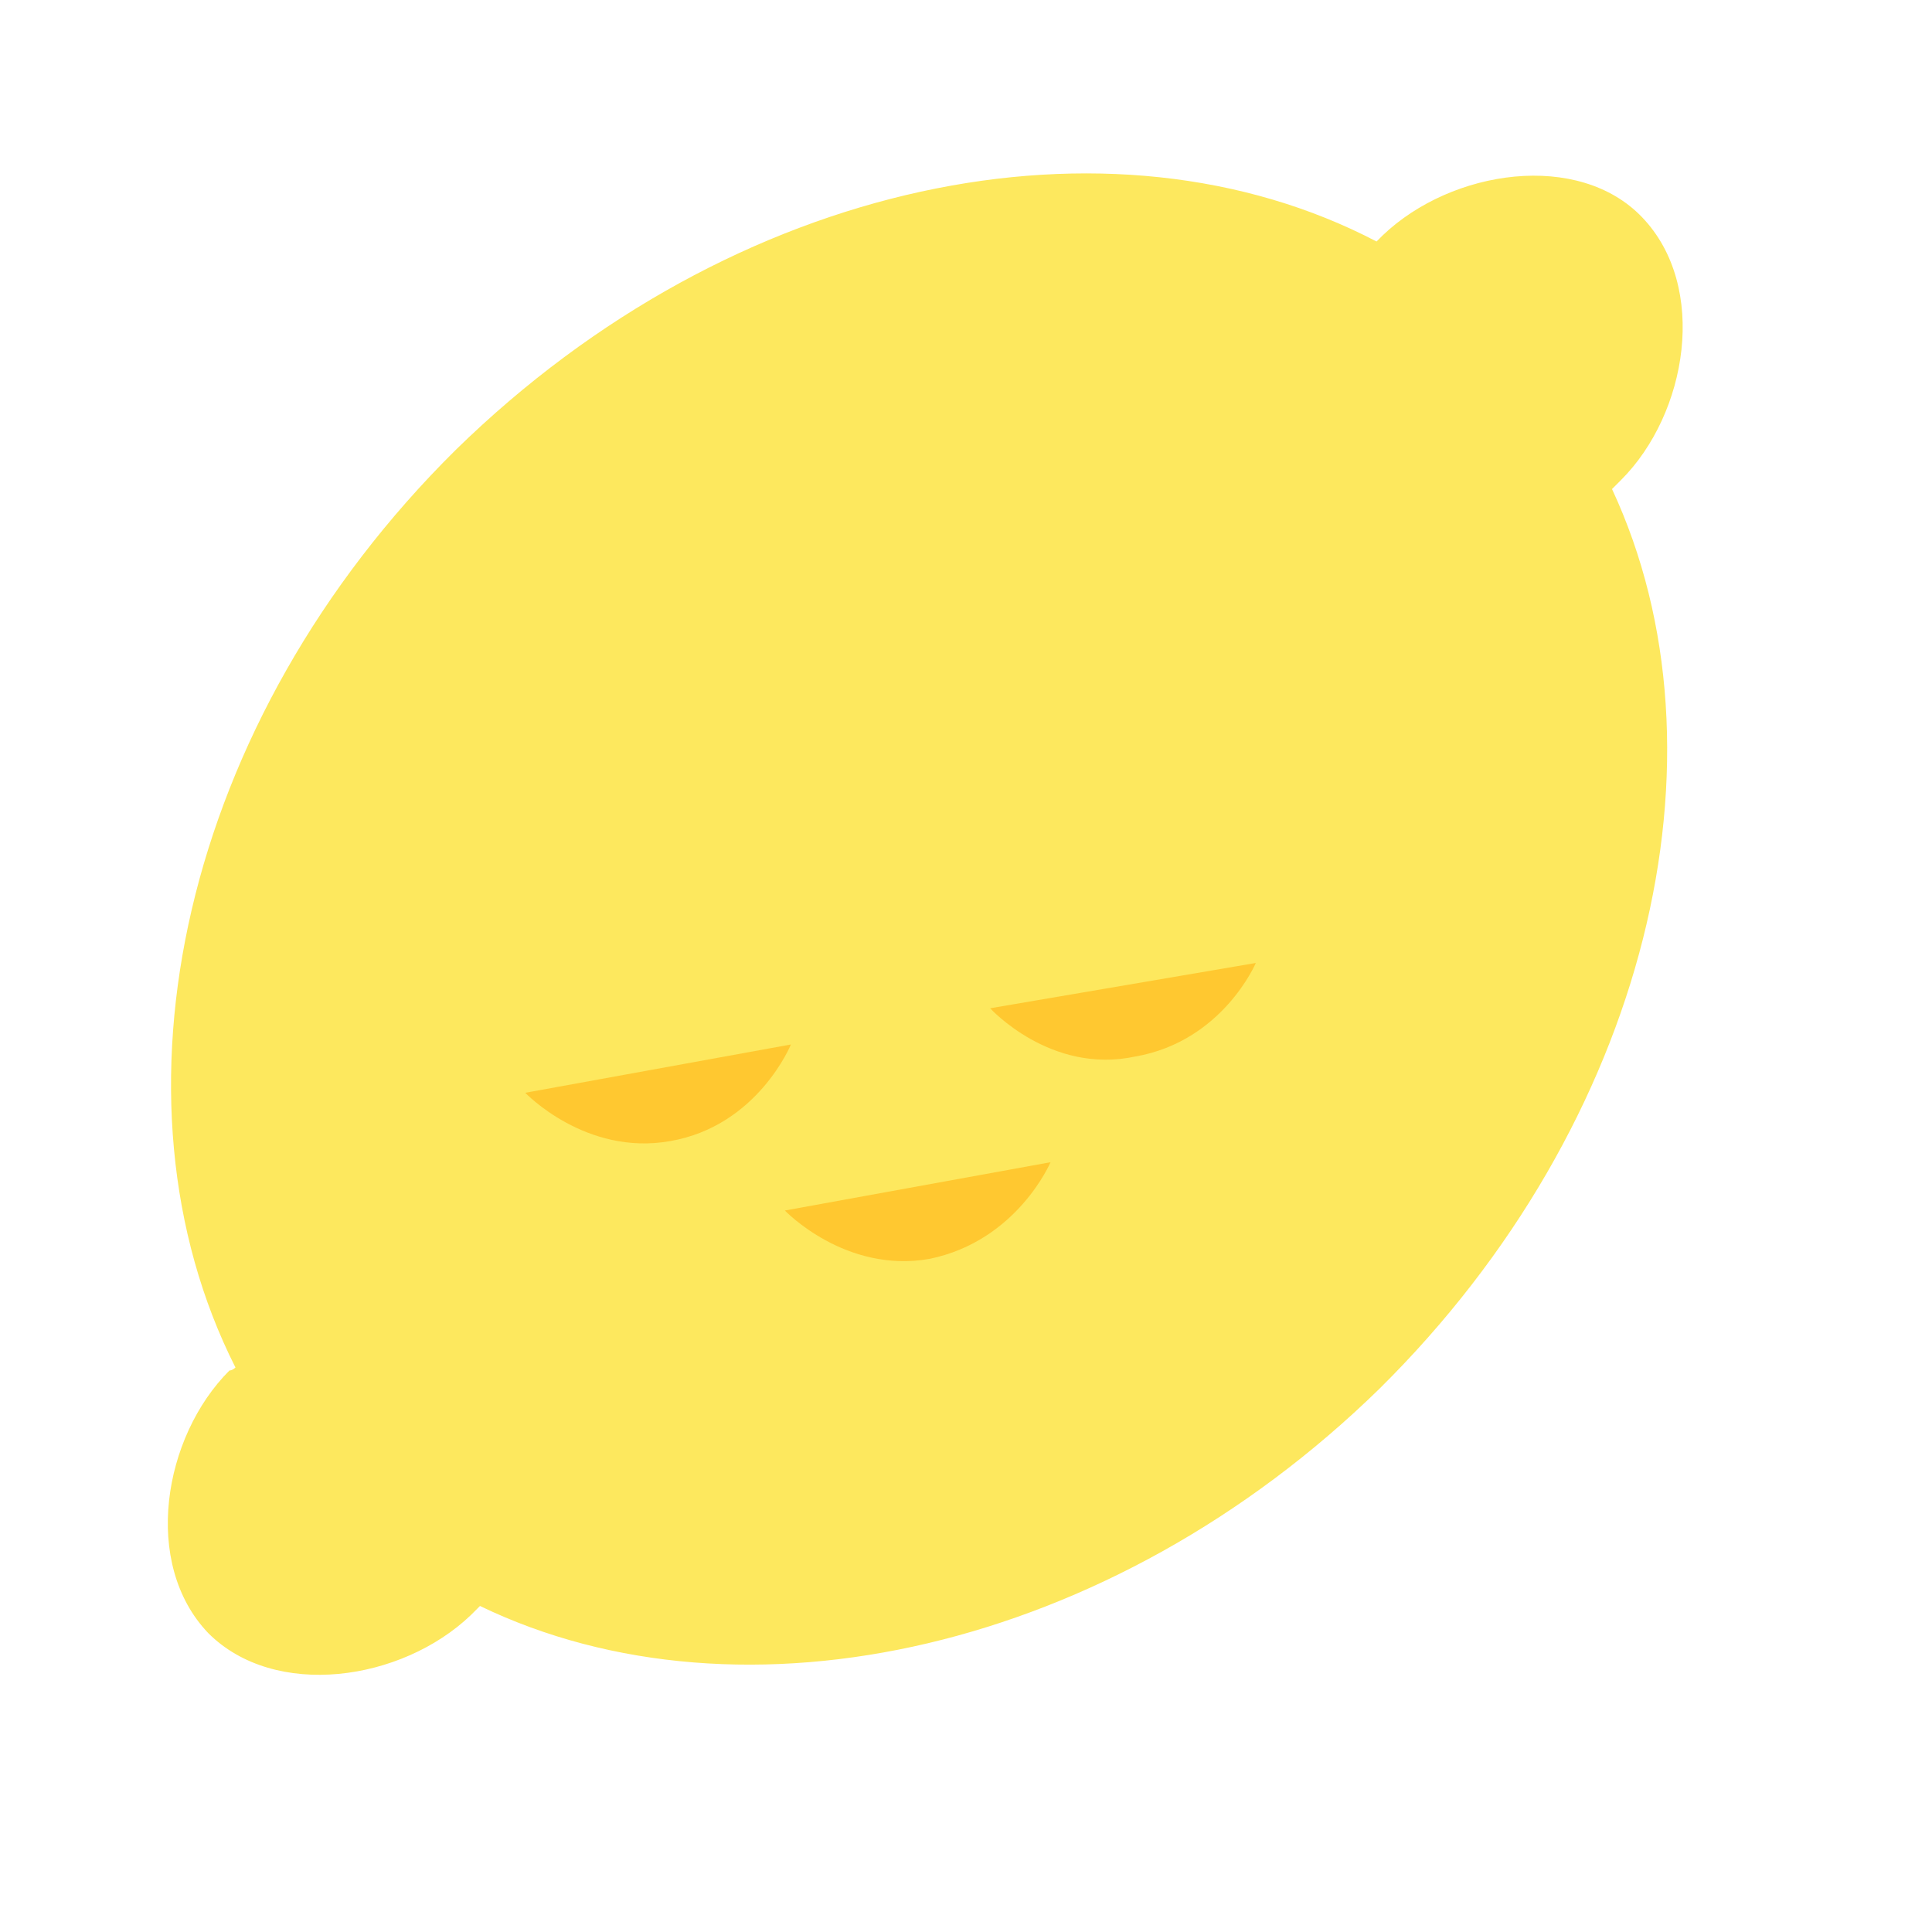
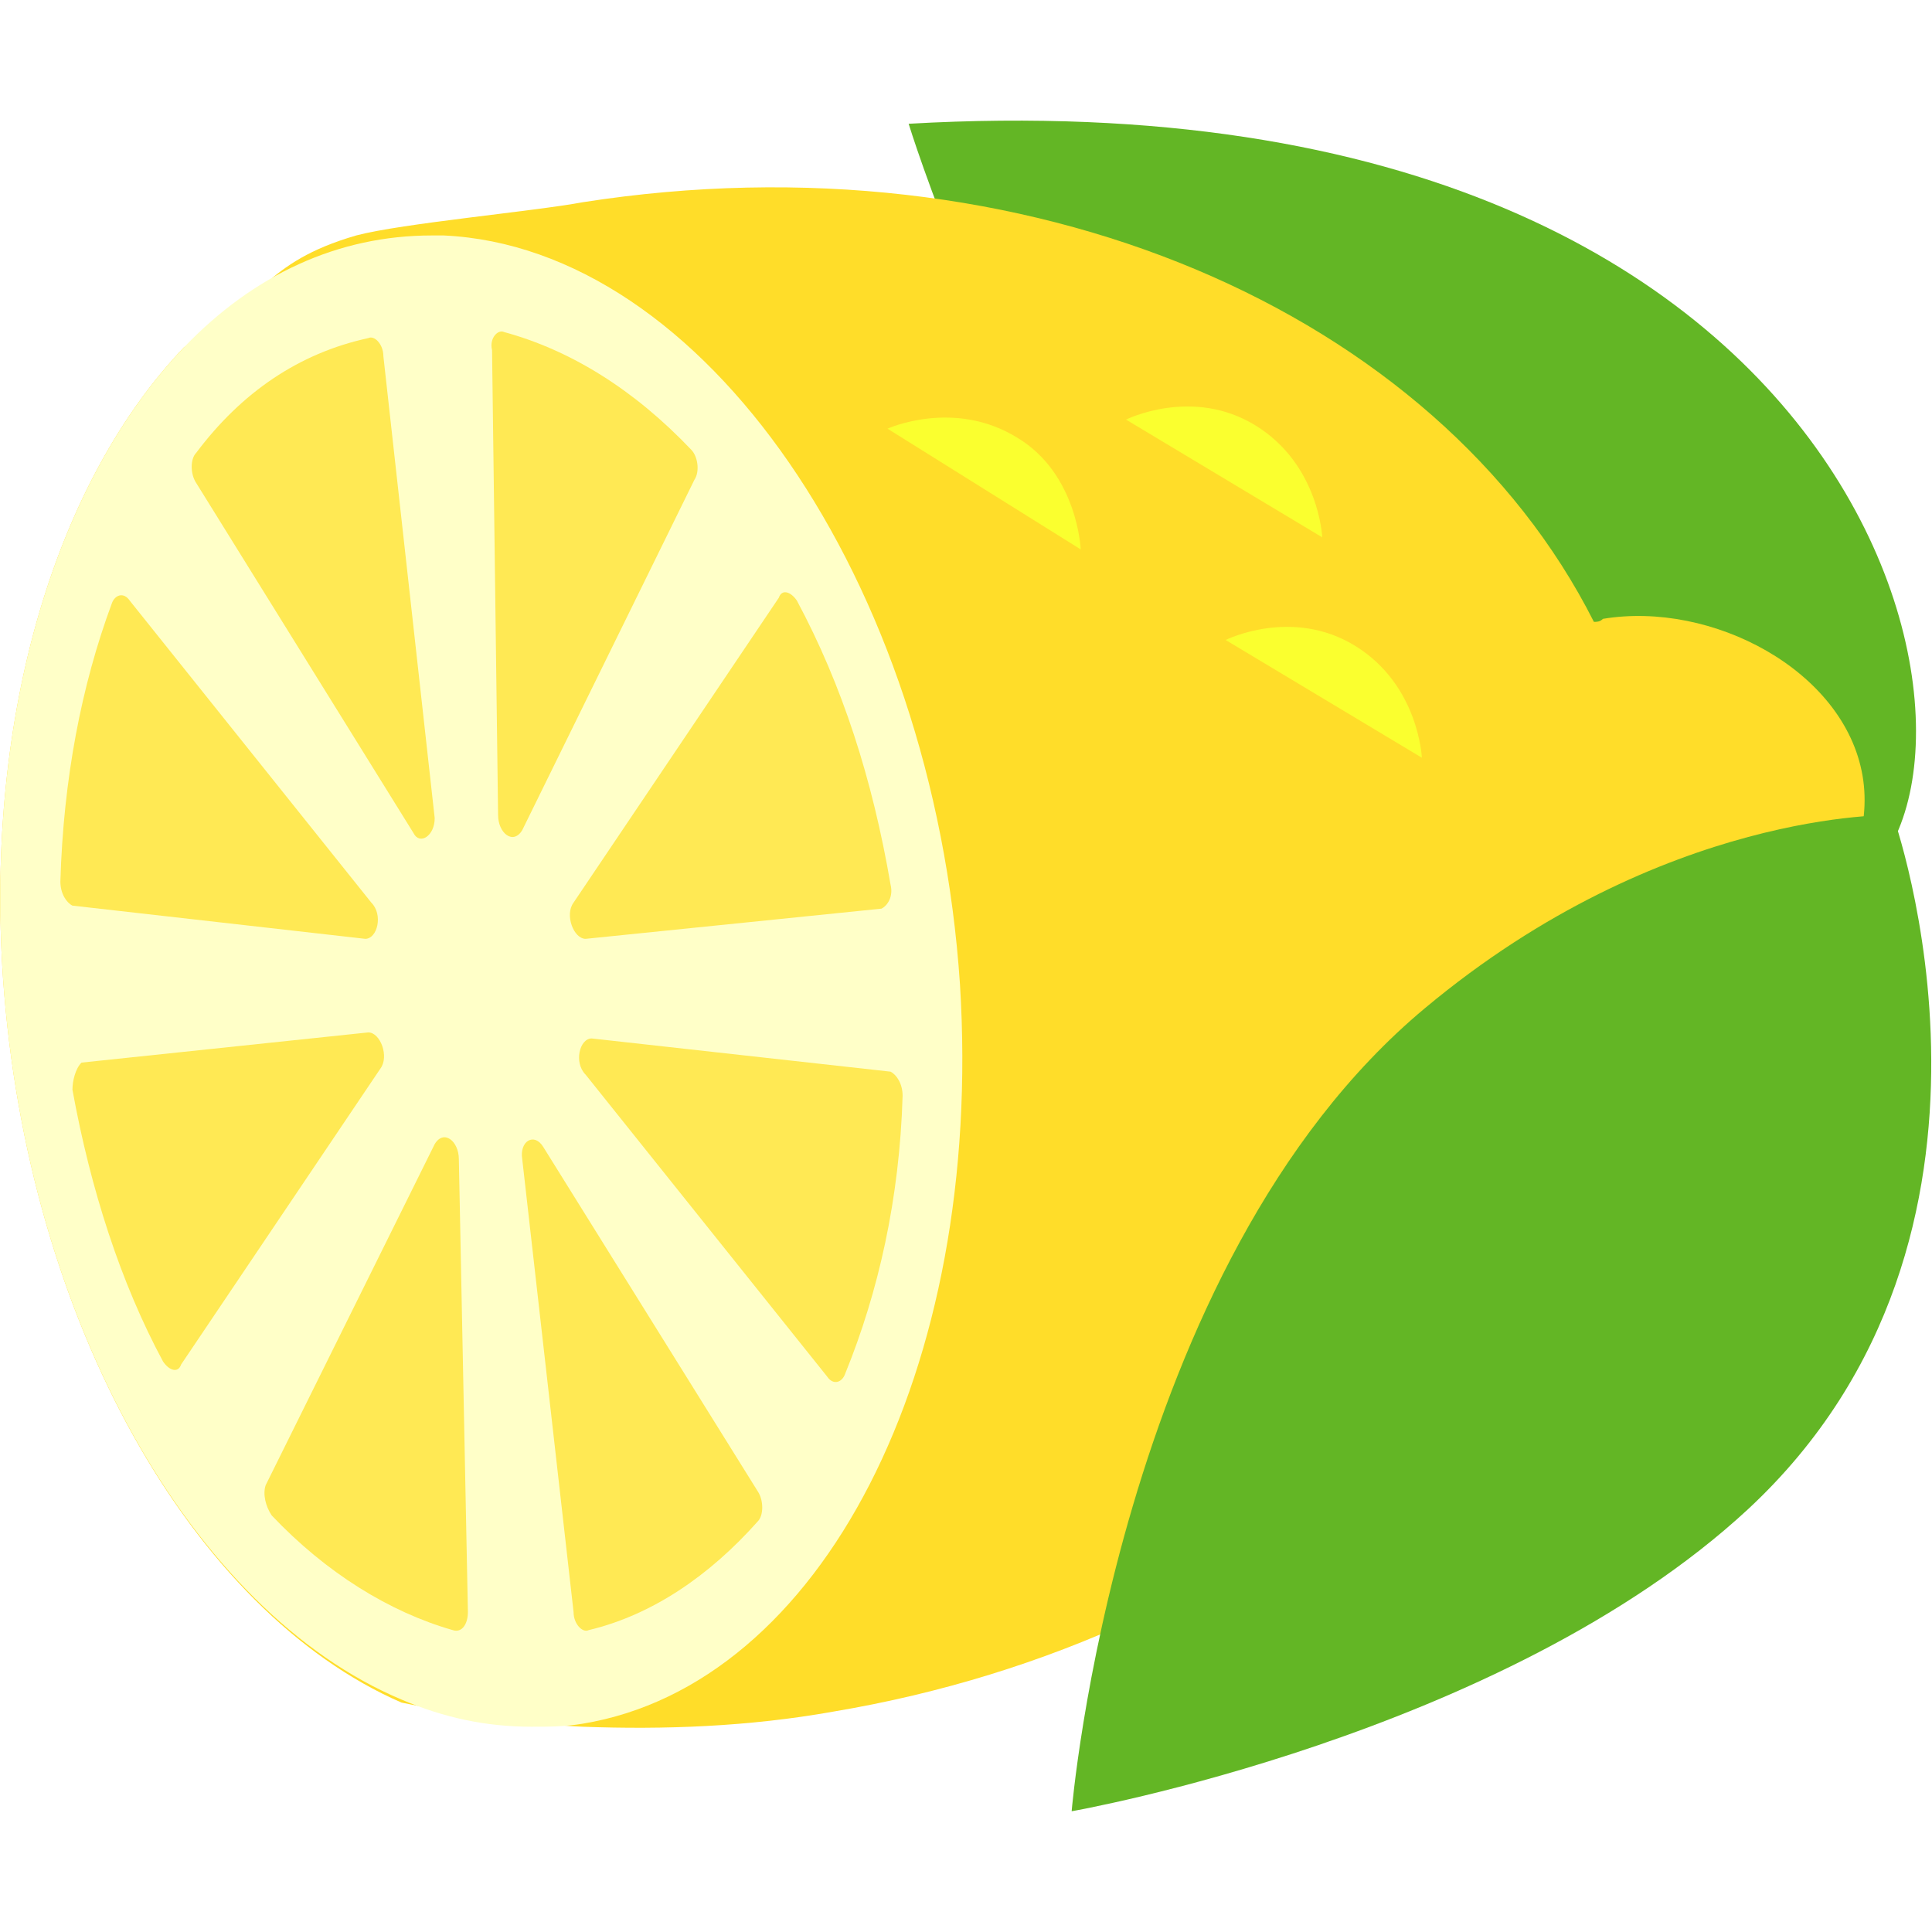
<svg xmlns="http://www.w3.org/2000/svg" width="64" height="64" viewBox="0 0 64 64" fill="none">
-   <path d="M45.8 7.8C45.7 7.9 45.7 7.9 45.6 8C36.8 3.4 24.3 5.9 15.1 14.9C6 23.9 3.3 36.4 7.8 45.3C7.8 45.3 7.7 45.4 7.6 45.4C5.4 47.6 4.7 51.8 6.9 54.1C9.1 56.3 13.3 55.7 15.6 53.5C15.7 53.4 15.8 53.3 15.9 53.2C24.6 57.4 36.8 54.7 45.7 46C54.6 37.2 57.5 25 53.4 16.2C53.5 16.1 53.6 16 53.7 15.9C55.9 13.7 56.6 9.5 54.4 7.2C52.3 5 48.1 5.6 45.8 7.8Z" fill="#FDE85E" />
-   <path d="M32.8 33.4L41.6 31.9C41.6 31.9 40.5 34.5 37.6 35C34.8 35.6 32.8 33.4 32.8 33.4Z" fill="#FFC830" />
-   <path d="M34.8 38.5L26 40.1C26 40.1 28 42.2 30.8 41.7C33.7 41.1 34.8 38.5 34.8 38.5Z" fill="#FFC830" />
-   <path d="M26.2 34.6L17.4 36.2C17.4 36.2 19.4 38.3 22.2 37.8C25.1 37.3 26.2 34.6 26.2 34.6Z" fill="#FFC830" />
+   <path d="M30.1 4.1C30.1 4.1 40.8 39 61 29.6C67.2 26.9 63.4 2.2 30.1 4.1Z" fill="#63B625" />
+   <path d="M55.2 33.5C55 33.5 54.9 33.5 54.7 33.6C52.7 44.7 41.9 54.3 27.6 56.7C24.8 57.2 22 57.3 19.3 57.2C17.2 57.1 15.2 56.8 13.3 56.4C6.4 53.4 0.9 43.8 0.1 32.4C-0.5 23.6 1.9 15.9 6.1 11.5C8.7 10 8.7 8.7 11.8 7.8C13.3 7.4 17.7 7 19.3 6.7C34 4.4 47.6 10.3 52.8 20.6C52.9 20.6 53 20.6 53.1 20.5C56.7 19.9 61.1 22.2 61.7 25.7C62.3 29.2 58.8 32.9 55.2 33.5Z" fill="#FFDD29" />
+   <path d="M19.3 57.1C18.7 57.2 18.2 57.2 17.6 57.2C16.1 57.2 14.7 56.9 13.3 56.3C6.4 53.4 0.9 43.8 0.1 32.4C-0.5 23.6 1.9 15.9 6.1 11.5C8.4 9.1 11.2 7.8 14.3 7.8C14.4 7.8 14.6 7.8 14.7 7.8C23.3 8.2 30.9 19.2 31.8 32.6C32.6 45.4 27.2 55.8 19.3 57.1Z" fill="#FFFFC8" />
+   <path d="M17.3 38.4L19 53.4C19 53.8 19.3 54.1 19.5 54C21.6 53.5 23.5 52.2 25.1 50.4C25.3 50.2 25.3 49.7 25.1 49.4L18 38C17.7 37.5 17.2 37.8 17.3 38.4Z" fill="#FFE954" />
+   <path d="M9 50.2C10.8 52.1 12.9 53.4 15 54C15.3 54.1 15.5 53.8 15.5 53.4L15.2 38.4C15.2 37.8 14.7 37.4 14.4 37.9L8.8 49.2C8.7 49.5 8.8 49.9 9 50.2Z" fill="#FFE954" />
+   <path d="M12.3 29.9L4.3 19.9C4.1 19.6 3.8 19.7 3.7 20C2.7 22.7 2.1 25.8 2 29.2C2 29.6 2.2 29.9 2.4 30L12.1 31.1C12.5 31.1 12.7 30.3 12.3 29.9Z" fill="#FFE954" />
+   <path d="M19.4 35.6L27.4 45.6C27.6 45.9 27.9 45.8 28 45.5C29.1 42.8 29.8 39.7 29.9 36.3C29.9 35.9 29.7 35.6 29.5 35.5L19.6 34.4C19.2 34.4 19 35.2 19.4 35.6Z" fill="#FFE954" />
+   <path d="M2.4 36.1C3 39.4 4 42.5 5.4 45.1C5.6 45.4 5.9 45.5 6 45.2L12.6 35.4C12.9 35 12.6 34.2 12.2 34.2L2.7 35.2C2.5 35.4 2.4 35.8 2.4 36.1Z" fill="#FFE954" />
+   <path d="M22.9 14.9C21 12.9 18.9 11.6 16.7 11C16.5 10.9 16.2 11.2 16.3 11.6L16.5 27C16.5 27.6 17 28 17.3 27.5L23 15.9C23.2 15.6 23.1 15.1 22.9 14.9Z" fill="#FFE954" />
+   <path d="M14.4 27.1L12.7 11.8C12.7 11.4 12.4 11.1 12.2 11.2C9.9 11.7 8 13 6.5 15C6.3 15.2 6.3 15.7 6.5 16L13.7 27.6C13.9 28 14.4 27.7 14.4 27.1Z" fill="#FFE954" />
+   <path d="M29.5 29.3C28.9 25.8 27.9 22.7 26.4 19.9C26.2 19.6 25.9 19.5 25.8 19.8L19 29.9C18.7 30.3 19 31.1 19.4 31.1L29.2 30.1C29.4 30 29.6 29.7 29.5 29.3Z" fill="#FFE954" />
+   <path d="M35.8 18.2L29.4 14.2C29.4 14.2 31.6 13.2 33.7 14.5C35.7 15.7 35.8 18.2 35.8 18.2Z" fill="#FAFF2F" />
+   <path d="M37.301 13.9L43.801 17.8C43.801 17.8 43.701 15.4 41.601 14.1C39.501 12.8 37.301 13.9 37.301 13.9Z" fill="#FAFF2F" />
+   <path d="M40.601 21.2L47.101 25.1C47.101 25.1 47.001 22.7 44.901 21.4C42.801 20.1 40.601 21.2 40.601 21.2Z" fill="#FAFF2F" />
+   <path d="M62.7 27C62.7 27 67.7 40.9 57.9 50C49.8 57.5 35.5 60 35.5 60C35.5 60 37 41.9 47.2 33.4C55.1 26.8 62.7 27 62.7 27Z" fill="#63B625" />
</svg>
